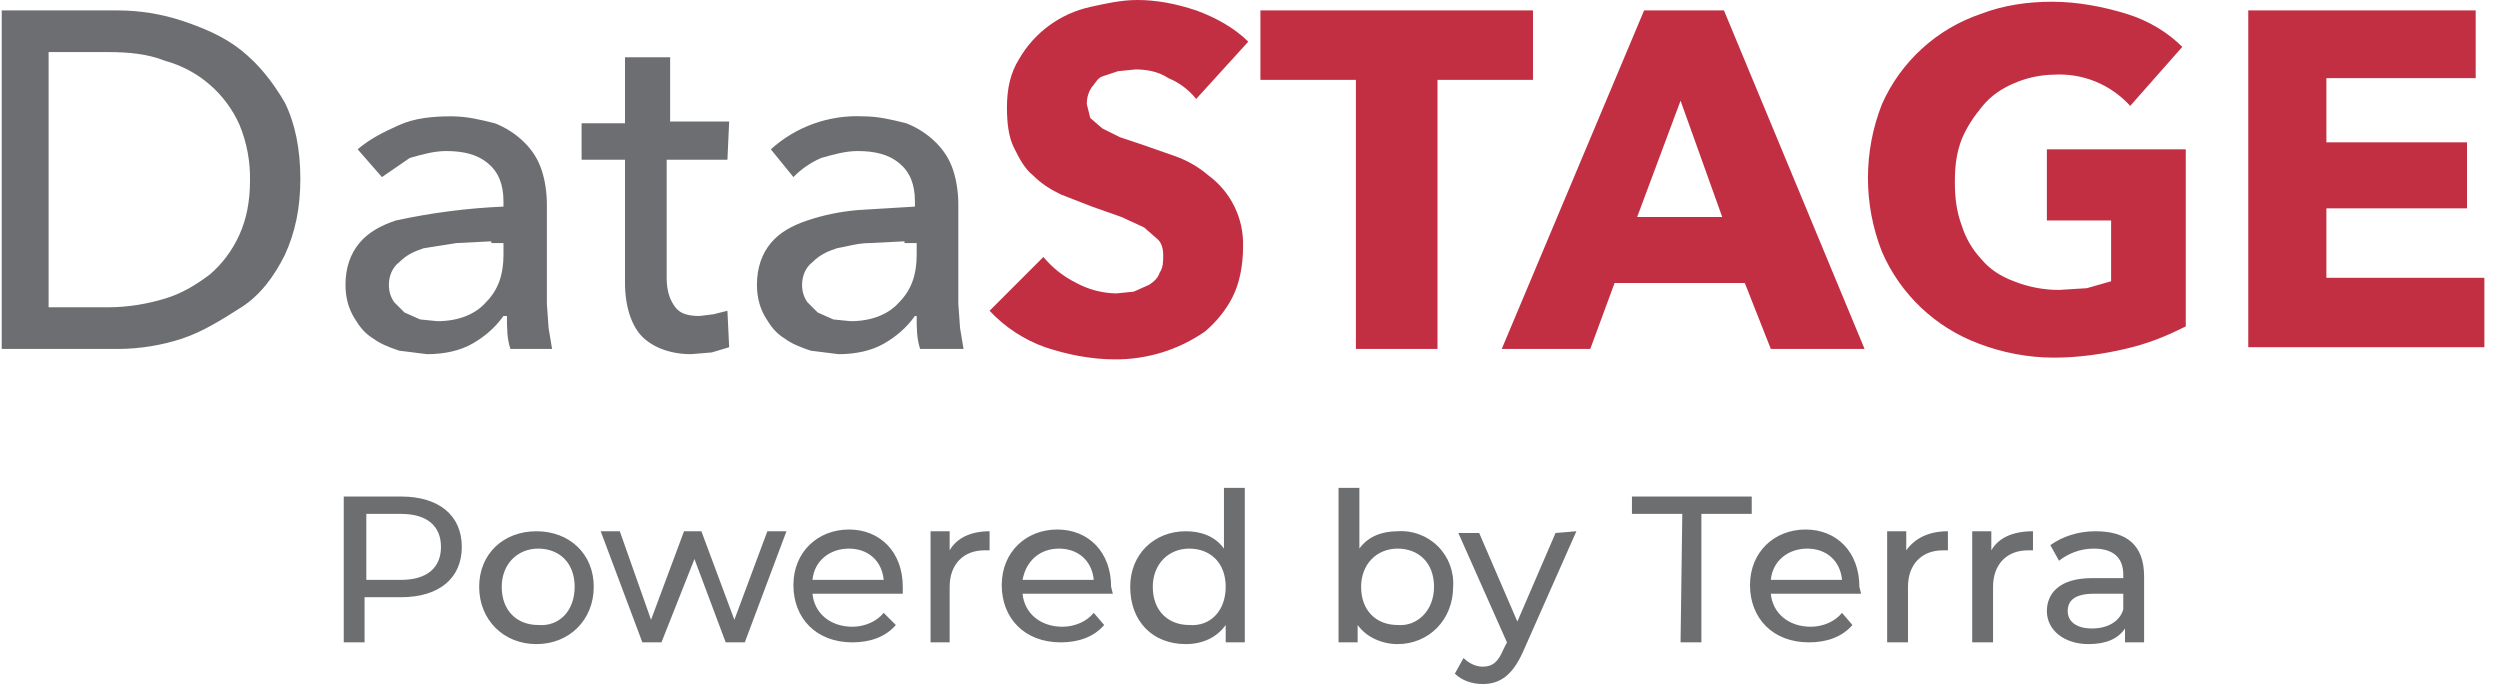
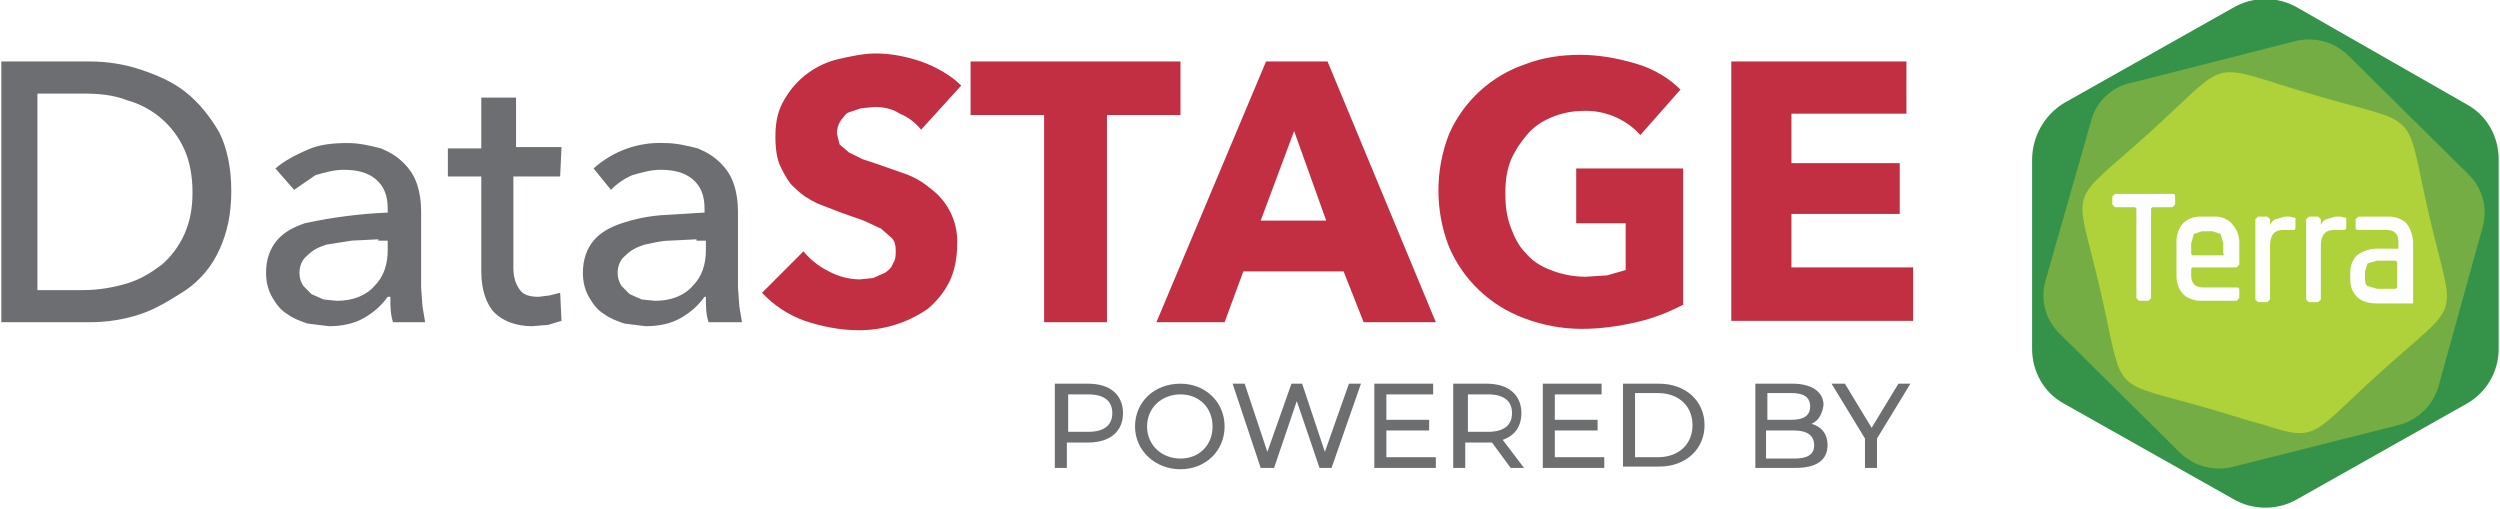
- <svg xmlns="http://www.w3.org/2000/svg" viewBox="0 0 144 40">
-   <path d="M26.6 31.5c0 1.8-1.3 2.9-3.5 2.9H21V37h-1.2v-8.4h3.3c2.2 0 3.5 1.1 3.5 2.9zm-1.2 0c0-1.2-.8-1.9-2.3-1.9h-2v3.8h2c1.5 0 2.3-.7 2.3-1.9zm2.2 2.3c0-1.9 1.4-3.2 3.3-3.2s3.3 1.3 3.3 3.2-1.4 3.3-3.3 3.3-3.3-1.4-3.3-3.3zm5.5 0c0-1.4-.9-2.2-2.1-2.2-1.2 0-2.1.9-2.1 2.2 0 1.4.9 2.2 2.1 2.2 1.2.1 2.1-.8 2.1-2.2zm12.2-3.2L42.9 37h-1.1L40 32.2 38.1 37H37l-2.4-6.4h1.1l1.8 5.1 1.9-5.1h1l1.9 5.1 1.9-5.1h1.1zm6.7 3.6h-5.2c.1 1.1 1 1.9 2.3 1.9.7 0 1.4-.3 1.8-.8l.7.7c-.6.7-1.5 1-2.5 1-2.1 0-3.4-1.4-3.4-3.3s1.4-3.2 3.2-3.2 3.1 1.3 3.1 3.3v.4zm-5.2-.8h4.1c-.1-1.1-.9-1.8-2-1.8s-2 .7-2.1 1.8zM57 30.6v1.1h-.3c-1.2 0-2 .8-2 2.1V37h-1.1v-6.4h1.1v1.1c.4-.7 1.2-1.1 2.3-1.1zm7.1 3.6h-5.2c.1 1.1 1 1.9 2.3 1.9.7 0 1.4-.3 1.8-.8l.6.7c-.6.7-1.5 1-2.5 1-2.1 0-3.4-1.4-3.4-3.3s1.4-3.2 3.2-3.2 3.1 1.3 3.1 3.3l.1.4zm-5.2-.8H63c-.1-1.1-.9-1.8-2-1.8s-1.9.7-2.1 1.8zm12.8-5.3V37h-1.1v-1c-.5.7-1.3 1.1-2.3 1.1-1.9 0-3.2-1.3-3.2-3.3 0-1.9 1.4-3.2 3.2-3.2.9 0 1.7.3 2.2 1v-3.5h1.2zm-1.1 5.7c0-1.4-.9-2.2-2.1-2.2s-2.1.9-2.1 2.2c0 1.4.9 2.2 2.1 2.2 1.2.1 2.1-.8 2.1-2.2zm13.1 0c0 1.9-1.4 3.3-3.2 3.3-.9 0-1.8-.4-2.3-1.1v1h-1.1v-8.9h1.2v3.5c.5-.7 1.3-1 2.2-1a3 3 0 0 1 3.2 3.2zm-1.1 0c0-1.4-.9-2.2-2.1-2.2s-2.1.9-2.1 2.2c0 1.4.9 2.2 2.1 2.2 1.1.1 2.1-.8 2.1-2.2zm8.2-3.2l-3.1 7c-.6 1.3-1.3 1.8-2.3 1.8-.6 0-1.2-.2-1.6-.6l.5-.9c.3.3.7.5 1.1.5.6 0 .9-.3 1.2-1l.2-.4-2.8-6.3h1.2l2.2 5.1 2.2-5.1 1.2-.1zm6.1-1H94v-1h6.9v1H98V37h-1.2l.1-7.4zm10.3 4.6H102c.1 1.1 1 1.9 2.3 1.9.7 0 1.4-.3 1.8-.8l.6.7c-.6.7-1.5 1-2.5 1-2.1 0-3.4-1.4-3.4-3.3s1.4-3.2 3.2-3.2 3.1 1.3 3.1 3.3l.1.4zm-5.2-.8h4.1c-.1-1.1-.9-1.8-2-1.8s-2 .7-2.1 1.8zm10.2-2.8v1.1h-.3c-1.2 0-2 .8-2 2.1V37h-1.2v-6.4h1.1v1.1c.5-.7 1.3-1.1 2.4-1.1zm4.9 0v1.1h-.3c-1.2 0-2 .8-2 2.1V37h-1.2v-6.4h1.1v1.1c.4-.7 1.2-1.1 2.4-1.1zm6.4 2.6V37h-1.1v-.8c-.4.6-1.1.9-2.1.9-1.4 0-2.4-.8-2.4-1.9 0-1 .7-1.9 2.6-1.9h1.8v-.2c0-1-.6-1.5-1.7-1.5-.8 0-1.5.3-2 .7l-.5-.9c.7-.5 1.6-.8 2.6-.8 1.8 0 2.8.8 2.8 2.6zm-1.2 1.9v-.9h-1.7c-1.1 0-1.5.4-1.5 1s.5 1 1.4 1c.9 0 1.6-.4 1.8-1.1z" fill="#6d6e70" />
-   <path d="M68.9 5.7a4 4 0 0 0-1.6-1.2c-.6-.4-1.3-.5-1.9-.5l-1 .1-.9.3c-.3.1-.4.4-.6.6-.2.3-.3.6-.3 1l.2.8.7.6 1 .5 1.2.4 2 .7a6 6 0 0 1 1.9 1.1 4.9 4.9 0 0 1 2 4.1c0 1.1-.2 2.1-.6 2.9-.4.8-1 1.5-1.6 2a9 9 0 0 1-5.2 1.6c-1.4 0-2.8-.3-4-.7a8.1 8.1 0 0 1-3.2-2.1l3.1-3.1c.5.6 1.1 1.1 1.9 1.5a5 5 0 0 0 2.3.6l1-.1.9-.4c.3-.2.5-.4.6-.7.2-.3.2-.6.2-1s-.1-.7-.3-.9l-.8-.7-1.3-.6-1.7-.6-1.8-.7c-.6-.3-1.1-.6-1.6-1.1-.5-.4-.8-1-1.1-1.6-.3-.6-.4-1.4-.4-2.3 0-1.1.2-2 .7-2.8a6.3 6.3 0 0 1 4.1-3c.9-.2 1.8-.4 2.7-.4 1.1 0 2.2.2 3.4.6 1.1.4 2.2 1 3 1.8l-3 3.3zm13.9-1.1v15.5h-4.7V4.6h-5.5v-4h15.7v4h-5.5zM102 20.1l-1.5-3.8H93l-1.4 3.8h-5.1L94.7.6h4.6l8.1 19.5H102zM96.8 5.8l-2.5 6.7h4.9l-2.4-6.7zm25.6 14.3c-1.3.3-2.7.5-4.1.5-1.5 0-3-.3-4.3-.8a9.8 9.8 0 0 1-5.6-5.3 11.6 11.6 0 0 1 0-8.5 9.6 9.6 0 0 1 5.7-5.2c1.3-.5 2.7-.7 4.1-.7 1.5 0 3 .3 4.3.7s2.4 1.1 3.2 1.9l-3 3.4a5.5 5.5 0 0 0-4.4-1.8 6 6 0 0 0-2.3.5c-.7.3-1.3.7-1.8 1.3-.5.6-.9 1.2-1.2 1.9-.3.8-.4 1.5-.4 2.5 0 .9.1 1.7.4 2.5a5 5 0 0 0 1.1 1.9c.5.6 1.1 1 1.9 1.3a7 7 0 0 0 2.6.5l1.6-.1 1.4-.4v-3.5h-3.7V8.6h8v10.2c-1.2.6-2.2 1-3.5 1.3zm7.1 0V.6h13.1v3.9H134v3.7h8.1V12H134v4h9.1v4h-13.6z" fill="#c22f43" />
-   <path d="M.1.6h6.7c1.2 0 2.5.2 3.7.6s2.4.9 3.4 1.7c1 .8 1.8 1.8 2.5 3 .6 1.2.9 2.7.9 4.4 0 1.7-.3 3.1-.9 4.4-.6 1.2-1.4 2.3-2.5 3s-2.2 1.4-3.4 1.8a12 12 0 0 1-3.7.6H.1V.6zm2.7 17.1h3.4c1.2 0 2.3-.2 3.3-.5s1.8-.8 2.6-1.4c.7-.6 1.3-1.4 1.7-2.3.4-.9.6-1.9.6-3.1a8 8 0 0 0-.6-3.2 6.6 6.6 0 0 0-4.3-3.7c-1-.4-2.1-.5-3.3-.5H2.8v14.7zM29 11.6c0-1-.3-1.7-.9-2.2-.6-.5-1.4-.7-2.4-.7-.7 0-1.4.2-2.1.4L22 10.2l-1.4-1.6c.7-.6 1.5-1 2.4-1.4.9-.4 1.9-.5 3-.5.9 0 1.7.2 2.5.4a5 5 0 0 1 1.7 1.1c.5.5.8 1 1 1.6.2.6.3 1.3.3 2v5.7l.1 1.4.2 1.2h-2.4c-.2-.6-.2-1.2-.2-1.9H29c-.5.7-1.1 1.2-1.8 1.6-.7.4-1.6.6-2.6.6l-1.6-.2c-.6-.2-1.1-.4-1.5-.7-.5-.3-.8-.7-1.1-1.2-.3-.5-.5-1.1-.5-1.9 0-1 .3-1.8.8-2.4.5-.6 1.2-1 2.1-1.3a36.5 36.5 0 0 1 6.2-.8v-.3zm-.7 2.3l-2 .1-1.9.3c-.6.2-1 .4-1.4.8-.4.3-.6.8-.6 1.3 0 .4.1.7.3 1l.6.6.9.4 1 .1c1.2 0 2.2-.4 2.8-1.1.7-.7 1-1.6 1-2.7V14h-.7v-.1zm13.6-4.7h-3.5V16c0 .8.2 1.3.5 1.7.3.4.8.5 1.4.5l.8-.1.8-.2.1 2.1-1 .3-1.2.1c-1.2 0-2.2-.4-2.8-1s-1-1.7-1-3.1V9.2h-2.5V7.1H36V3.3h2.6V7H42l-.1 2.2zm10.8 2.4c0-1-.3-1.7-.9-2.2-.6-.5-1.4-.7-2.4-.7-.7 0-1.4.2-2.1.4a5 5 0 0 0-1.6 1.1l-1.3-1.6a7.4 7.4 0 0 1 5.3-1.9c.9 0 1.7.2 2.5.4a5 5 0 0 1 1.7 1.1c.5.5.8 1 1 1.6.2.6.3 1.3.3 2v5.7l.1 1.4.2 1.2H53c-.2-.6-.2-1.2-.2-1.9h-.1c-.5.7-1.1 1.2-1.8 1.6-.7.4-1.6.6-2.6.6l-1.6-.2c-.6-.2-1.1-.4-1.5-.7-.5-.3-.8-.7-1.1-1.2-.3-.5-.5-1.1-.5-1.9 0-1 .3-1.8.8-2.4.5-.6 1.2-1 2.1-1.3s1.8-.5 2.9-.6l3.3-.2v-.3zm-.6 2.3l-2 .1c-.7 0-1.3.2-1.9.3-.6.2-1 .4-1.4.8-.4.3-.6.8-.6 1.3 0 .4.1.7.3 1l.6.6.9.4 1 .1c1.2 0 2.2-.4 2.8-1.1.7-.7 1-1.6 1-2.7V14h-.7v-.1z" fill="#6d6e71" />
+ <svg xmlns="http://www.w3.org/2000/svg" viewBox="0 0 187 38">
+   <path d="M68.9 9.7a4 4 0 0 0-1.6-1.2c-.6-.4-1.3-.5-1.9-.5l-1 .1-.9.3c-.3.1-.4.4-.6.6-.2.3-.3.6-.3 1l.2.8.7.6 1 .5 1.2.4 2 .7a6 6 0 0 1 1.9 1.1 4.9 4.9 0 0 1 2 4.1c0 1.1-.2 2.1-.6 2.9-.4.8-1 1.5-1.6 2a9 9 0 0 1-5.2 1.6c-1.4 0-2.8-.3-4-.7a8.1 8.1 0 0 1-3.2-2.1l3.1-3.1c.5.6 1.1 1.1 1.9 1.5a5 5 0 0 0 2.3.6l1-.1.9-.4c.3-.2.5-.4.6-.7.2-.3.2-.6.2-1s-.1-.7-.3-.9l-.8-.7-1.3-.6-1.7-.6-1.8-.7c-.6-.3-1.1-.6-1.6-1.1-.5-.4-.8-1-1.1-1.6s-.4-1.4-.4-2.3c0-1.1.2-2 .7-2.8a6.3 6.3 0 0 1 4.1-3c.9-.2 1.8-.4 2.7-.4 1.1 0 2.2.2 3.4.6 1.1.4 2.2 1 3 1.8l-3 3.3zm13.9-1.1v15.5h-4.7V8.6h-5.5v-4h15.7v4zM102 24.1l-1.5-3.8H93l-1.4 3.8h-5.1l8.2-19.5h4.6l8.1 19.5H102zM96.8 9.8l-2.5 6.7h4.9l-2.4-6.7zm25.6 14.3c-1.3.3-2.7.5-4.1.5-1.5 0-3-.3-4.3-.8a9.8 9.8 0 0 1-5.6-5.3 11.6 11.6 0 0 1 0-8.5 9.6 9.6 0 0 1 5.7-5.2c1.3-.5 2.7-.7 4.1-.7 1.5 0 3 .3 4.3.7s2.4 1.1 3.2 1.9l-3 3.4a5.5 5.5 0 0 0-4.4-1.8 6 6 0 0 0-2.3.5c-.7.3-1.3.7-1.8 1.3s-.9 1.2-1.2 1.9c-.3.8-.4 1.5-.4 2.5 0 .9.1 1.7.4 2.5s.6 1.4 1.1 1.9c.5.6 1.1 1 1.9 1.3a7 7 0 0 0 2.6.5l1.6-.1 1.4-.4v-3.5h-3.7v-4.1h8v10.2c-1.2.6-2.2 1-3.5 1.3zm7.1 0V4.6h13.1v3.9H134v3.7h8.1V16H134v4h9.1v4h-13.6z" fill="#c22f43" />
+   <path d="M.1 4.6h6.7c1.2 0 2.5.2 3.7.6s2.4.9 3.4 1.7 1.8 1.8 2.5 3c.6 1.2.9 2.7.9 4.4s-.3 3.1-.9 4.4a7.3 7.3 0 0 1-2.5 3c-1.1.7-2.2 1.4-3.4 1.8s-2.5.6-3.7.6H.1V4.6zm2.7 17.1h3.4c1.2 0 2.3-.2 3.3-.5s1.8-.8 2.6-1.4c.7-.6 1.3-1.4 1.7-2.3.4-.9.6-1.9.6-3.1s-.2-2.3-.6-3.2a6.6 6.6 0 0 0-4.3-3.7c-1-.4-2.1-.5-3.3-.5H2.8v14.7zM29 15.6c0-1-.3-1.7-.9-2.2s-1.4-.7-2.4-.7c-.7 0-1.4.2-2.1.4L22 14.2l-1.4-1.6c.7-.6 1.5-1 2.4-1.4.9-.4 1.9-.5 3-.5.9 0 1.7.2 2.5.4.7.3 1.2.6 1.7 1.1s.8 1 1 1.6c.2.6.3 1.3.3 2v5.7l.1 1.4.2 1.2h-2.4c-.2-.6-.2-1.2-.2-1.9H29c-.5.7-1.1 1.2-1.8 1.6-.7.4-1.6.6-2.6.6l-1.6-.2c-.6-.2-1.1-.4-1.5-.7-.5-.3-.8-.7-1.1-1.2-.3-.5-.5-1.1-.5-1.9 0-1 .3-1.8.8-2.4s1.2-1 2.1-1.3a36.5 36.5 0 0 1 6.2-.8v-.3zm-.7 2.3l-2 .1-1.9.3c-.6.2-1 .4-1.4.8-.4.3-.6.8-.6 1.3 0 .4.1.7.3 1l.6.6.9.4 1 .1c1.2 0 2.2-.4 2.8-1.1.7-.7 1-1.6 1-2.7V18h-.7v-.1zm13.6-4.7h-3.5V20c0 .8.2 1.3.5 1.7.3.4.8.5 1.4.5l.8-.1.8-.2.1 2.1-1 .3-1.2.1c-1.2 0-2.2-.4-2.8-1s-1-1.7-1-3.1v-7.1h-2.5v-2.1H36V7.3h2.6V11H42l-.1 2.2zm10.8 2.4c0-1-.3-1.7-.9-2.2-.6-.5-1.4-.7-2.4-.7-.7 0-1.4.2-2.1.4a5 5 0 0 0-1.6 1.1l-1.3-1.6a7.4 7.4 0 0 1 5.3-1.9c.9 0 1.7.2 2.5.4.7.3 1.2.6 1.7 1.1s.8 1 1 1.6c.2.6.3 1.3.3 2v5.7l.1 1.4.2 1.2H53c-.2-.6-.2-1.2-.2-1.9h-.1c-.5.7-1.1 1.2-1.8 1.6-.7.4-1.6.6-2.6.6l-1.6-.2c-.6-.2-1.1-.4-1.5-.7-.5-.3-.8-.7-1.1-1.2-.3-.5-.5-1.1-.5-1.9 0-1 .3-1.8.8-2.4s1.2-1 2.1-1.3 1.8-.5 2.9-.6l3.3-.2v-.3zm-.6 2.3l-2 .1c-.7 0-1.3.2-1.9.3-.6.2-1 .4-1.4.8-.4.3-.6.8-.6 1.3 0 .4.1.7.3 1l.6.6.9.4 1 .1c1.2 0 2.2-.4 2.8-1.1.7-.7 1-1.6 1-2.7V18h-.7v-.1z" fill="#6d6e71" />
+   <path d="M81.4 28.7c1.6 0 2.6.8 2.6 2.2s-1 2.2-2.6 2.2h-1.6V35h-.9v-6.3h2.5zm0 3.6c1.2 0 1.8-.5 1.8-1.4s-.6-1.4-1.8-1.4h-1.5v2.8h1.5zm6.9 2.8c-1.9 0-3.4-1.4-3.4-3.2 0-1.8 1.4-3.2 3.4-3.2 1.9 0 3.3 1.4 3.3 3.2s-1.4 3.2-3.3 3.2zm0-.8c1.4 0 2.4-1 2.4-2.4s-1-2.4-2.4-2.4-2.5 1-2.5 2.4 1.1 2.4 2.5 2.4zm12.6-5.6h.9L99.6 35h-.9L97 30l-1.7 5h-1l-2.1-6.3h.9l1.7 5.1 1.8-5.1h.8l1.7 5.1 1.8-5.1zm2.8 5.5h3.7v.8h-4.6v-6.3h4.4v.8h-3.5v1.9h3.2v.8h-3.2v2zm10.3.8h-1l-1.4-1.9h-2V35h-.9v-6.3h2.5c1.6 0 2.6.8 2.6 2.2 0 1-.5 1.7-1.4 2L114 35zm-2.7-2.7c1.2 0 1.8-.5 1.8-1.4s-.6-1.4-1.8-1.4h-1.5v2.8h1.5zm5 1.9h3.7v.8h-4.6v-6.3h4.4v.8h-3.5v1.9h3.2v.8h-3.2v2zm5.1.8v-6.3h2.7c2 0 3.4 1.3 3.4 3.1s-1.4 3.1-3.4 3.1h-2.7zm.9-.8h1.7c1.6 0 2.6-1 2.6-2.4s-1-2.4-2.6-2.4h-1.7v4.8zm13.2-2.5c.7.2 1.2.7 1.2 1.6 0 1.1-.8 1.7-2.4 1.7h-3v-6.3h2.8c1.4 0 2.3.6 2.3 1.6-.1.7-.4 1.2-.9 1.4zm-1.5-2.3h-1.8v2h1.8c.9 0 1.4-.3 1.4-1s-.5-1-1.4-1zm.2 4.9c1 0 1.5-.3 1.5-1s-.5-1.1-1.5-1.1h-2.1v2.1h2.1zm8.7-5.6l-2.5 4.1V35h-.9v-2.2l-2.5-4.1h1l2 3.3 2-3.3h.9z" fill="#6d6e70" />
+   <g fill-rule="evenodd" clip-rule="evenodd">
+     <path d="M152 11.9v14.2c0 1.7.9 3.3 2.4 4.1l12.6 7.1c1.5.9 3.4.9 4.9 0l12.6-7.1a4.7 4.7 0 0 0 2.4-4.1V11.9c0-1.7-.9-3.3-2.4-4.1L171.9.6a4.8 4.8 0 0 0-4.9 0l-12.6 7.1a5 5 0 0 0-2.4 4.2" fill="#349348" />
+     <path d="M156.4 9.1L153 21a4 4 0 0 0 1.1 4l8.9 8.8a4.2 4.2 0 0 0 4.1 1.1l12.3-3.1a4.2 4.2 0 0 0 3-2.9l3.3-11.9a4 4 0 0 0-1.1-4l-8.9-8.8a4.2 4.2 0 0 0-4.1-1.1l-12.2 3.1a3.9 3.9 0 0 0-3 2.9" fill="#73ad43" />
+     <path d="M168 31.4l-2.3-.7c-8.2-2.4-6.7-.8-8.6-9-1.9-8.2-2.6-6.1 3.7-11.8 6.3-5.7 4.1-5.2 12.3-2.8 8.2 2.4 6.7.8 8.6 9 1.9 8.2 2.6 6.1-3.7 11.8-5.1 4.6-4.6 5.2-8.6 3.9" fill="#afd139" />
+     <path d="M162.5 14.5h-4.3l-.2.2v.6l.2.2h1.5l.1.1v6.7l.2.2h.7l.2-.2v-6.7l.1-.1h1.5l.2-.2v-.6c0-.1 0-.2-.2-.2m3.9 4.5l-.1.1H164l-.1-.1v-.8l.2-.7.6-.2h.8l.6.2.2.7v.8zm-.7-2.8h-1.1c-.6 0-1 .2-1.3.5s-.5.8-.5 1.4v2.5c0 .6.2 1.1.5 1.4.3.3.8.5 1.3.5h2.7l.2-.2v-.6c0-.2-.1-.2-.2-.2h-2.5c-.6 0-.9-.3-.9-.9v-.5l.1-.1h3.3l.2-.2v-1.6a2 2 0 0 0-.5-1.4c-.3-.4-.8-.6-1.3-.6zm13.6 5.3l-.1.1h-1.4l-.7-.2c-.2-.1-.2-.4-.2-.7v-.4l.2-.6.7-.2h1.4l.1.1v1.9zm.7-4.8c-.3-.3-.8-.5-1.3-.5h-2.3l-.2.2v.6c0 .2.1.2.2.2h2.1c.6 0 .9.3.9.9v.5h-1.6c-.6 0-1.1.2-1.5.5-.3.3-.5.7-.5 1.3v.5c0 .6.2 1 .5 1.3.3.3.8.5 1.5.5h2.7v-4.5c0-.6-.2-1.1-.5-1.5zm-8.7-.5h-.4l-.7.2c-.2.1-.4.3-.4.5v-.5l-.2-.2h-.7l-.2.2v6l.2.2h.7l.2-.2v-4c0-.8.3-1.2 1-1.2h.7c.1 0 .2 0 .2-.2v-.7l-.4-.1m3.8 0h-.4l-.7.2c-.2.1-.4.3-.4.5v-.5l-.2-.2h-.7l-.2.2v6l.2.2h.7l.2-.2v-4c0-.8.3-1.2 1-1.2h.7c.1 0 .2 0 .2-.2v-.7l-.4-.1" fill="#fefefe" />
+   </g>
</svg>
